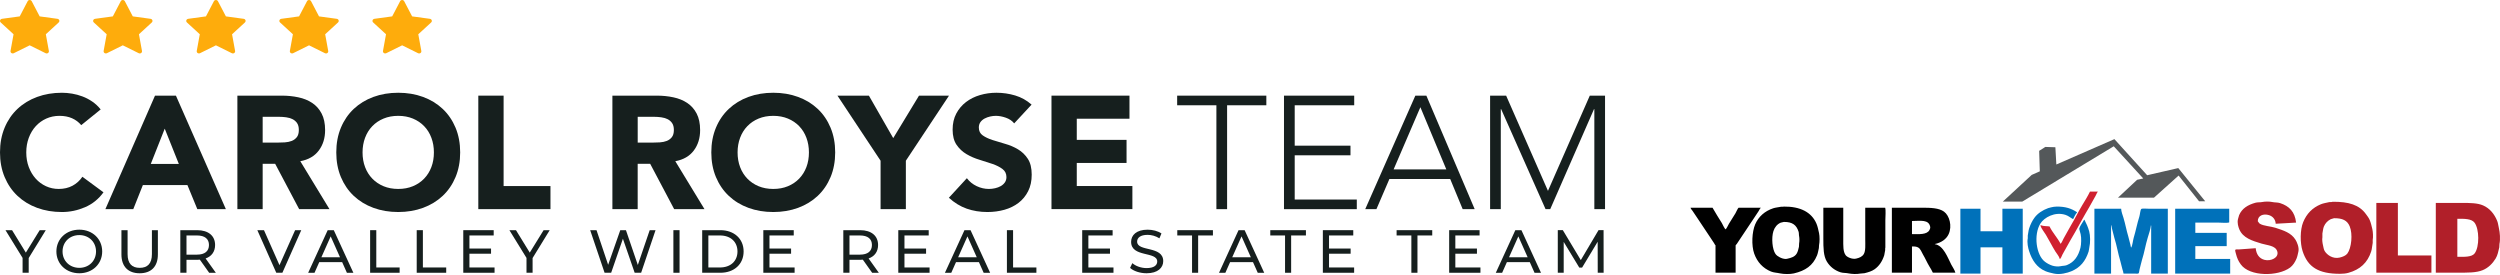
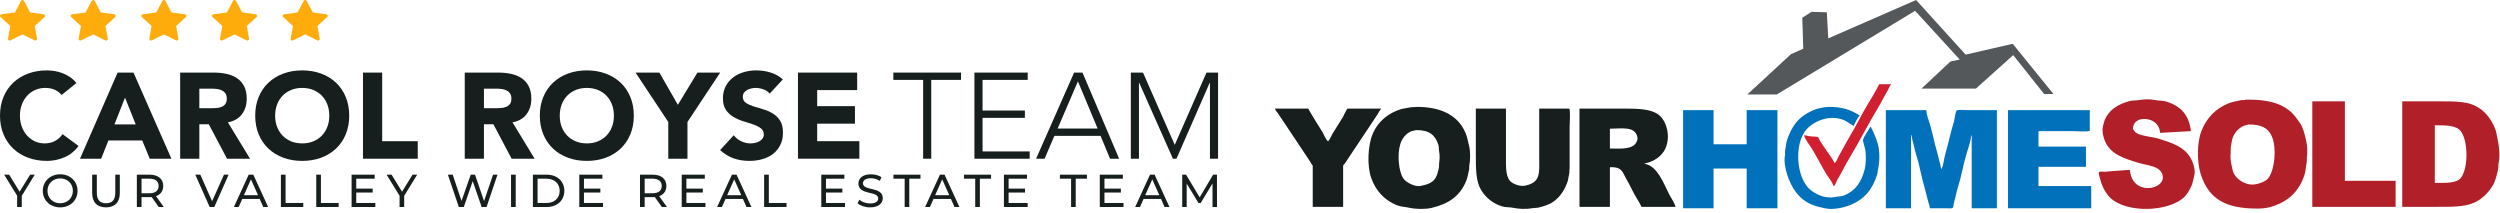
- <svg xmlns="http://www.w3.org/2000/svg" width="593" height="65" viewBox="0 0 593 65" fill="none">
-   <path d="M19.268 29.685C18.677 28.976 17.952 28.43 17.093 28.051C16.235 27.671 15.242 27.479 14.111 27.479C12.981 27.479 11.936 27.697 10.978 28.127C10.016 28.558 9.183 29.16 8.48 29.932C7.772 30.704 7.224 31.626 6.827 32.688C6.43 33.755 6.231 34.907 6.231 36.148C6.231 37.415 6.43 38.576 6.827 39.626C7.224 40.679 7.768 41.592 8.462 42.364C9.153 43.137 9.969 43.738 10.905 44.169C11.841 44.6 12.847 44.818 13.926 44.818C15.156 44.818 16.247 44.566 17.197 44.058C18.146 43.551 18.927 42.842 19.544 41.929L24.546 45.616C23.394 47.211 21.931 48.393 20.161 49.153C18.392 49.912 16.571 50.292 14.698 50.292C12.571 50.292 10.607 49.963 8.812 49.302C7.017 48.645 5.468 47.698 4.16 46.469C2.852 45.24 1.834 43.751 1.1 42.002C0.367 40.253 0 38.303 0 36.148C0 33.994 0.367 32.044 1.096 30.291C1.825 28.541 2.848 27.052 4.156 25.823C5.463 24.595 7.012 23.652 8.808 22.991C10.603 22.334 12.562 22.001 14.694 22.001C15.462 22.001 16.265 22.073 17.098 22.21C17.93 22.351 18.75 22.572 19.557 22.875C20.364 23.178 21.141 23.584 21.883 24.091C22.625 24.599 23.294 25.218 23.881 25.956L19.268 29.685Z" fill="#161F1E" />
-   <path d="M36.767 22.686H41.73L53.575 49.607H46.804L44.457 43.903H33.884L31.614 49.607H24.999L36.767 22.686ZM39.076 30.519L35.766 38.886H42.42L39.076 30.519Z" fill="#161F1E" />
-   <path d="M56.307 22.686H66.845C68.23 22.686 69.542 22.818 70.785 23.087C72.028 23.351 73.12 23.795 74.056 24.418C74.993 25.041 75.735 25.877 76.287 26.927C76.84 27.98 77.116 29.29 77.116 30.86C77.116 32.763 76.615 34.376 75.614 35.707C74.613 37.038 73.154 37.883 71.23 38.237L78.151 49.607H70.958L65.266 38.847H62.305V49.607H56.307V22.686ZM62.305 33.825H65.844C66.383 33.825 66.953 33.808 67.557 33.77C68.161 33.732 68.705 33.616 69.193 33.429C69.68 33.237 70.082 32.942 70.405 32.537C70.725 32.132 70.884 31.56 70.884 30.826C70.884 30.143 70.742 29.597 70.461 29.192C70.181 28.787 69.818 28.475 69.383 28.262C68.947 28.049 68.446 27.899 67.881 27.823C67.316 27.746 66.767 27.707 66.228 27.707H62.305V33.825Z" fill="#161F1E" />
-   <path d="M79.766 36.148C79.766 33.993 80.132 32.043 80.862 30.29C81.591 28.541 82.614 27.052 83.921 25.823C85.229 24.594 86.778 23.651 88.573 22.99C90.368 22.333 92.328 22 94.459 22C96.587 22 98.55 22.328 100.346 22.99C102.141 23.651 103.69 24.594 104.998 25.823C106.305 27.052 107.324 28.541 108.057 30.29C108.786 32.039 109.153 33.993 109.153 36.148C109.153 38.302 108.786 40.252 108.057 42.001C107.328 43.75 106.305 45.239 104.998 46.468C103.69 47.697 102.136 48.64 100.346 49.301C98.55 49.958 96.587 50.291 94.459 50.291C92.332 50.291 90.368 49.962 88.573 49.301C86.778 48.644 85.229 47.697 83.921 46.468C82.614 45.239 81.595 43.75 80.862 42.001C80.132 40.252 79.766 38.302 79.766 36.148ZM85.997 36.148C85.997 37.415 86.195 38.575 86.593 39.625C86.99 40.679 87.559 41.592 88.306 42.364C89.048 43.136 89.941 43.738 90.977 44.169C92.017 44.599 93.173 44.817 94.459 44.817C95.741 44.817 96.902 44.604 97.942 44.169C98.982 43.738 99.871 43.136 100.613 42.364C101.355 41.592 101.925 40.679 102.326 39.625C102.723 38.575 102.922 37.415 102.922 36.148C102.922 34.906 102.723 33.75 102.326 32.688C101.929 31.621 101.36 30.704 100.613 29.931C99.871 29.159 98.978 28.558 97.942 28.127C96.902 27.696 95.741 27.478 94.459 27.478C93.178 27.478 92.017 27.696 90.977 28.127C89.937 28.558 89.048 29.159 88.306 29.931C87.563 30.704 86.99 31.625 86.593 32.688C86.195 33.75 85.997 34.906 85.997 36.148Z" fill="#161F1E" />
-   <path d="M113.456 22.686H119.454V44.133H130.57V49.607H113.456V22.686Z" fill="#161F1E" />
-   <path d="M145.26 22.686H155.798C157.183 22.686 158.495 22.818 159.738 23.087C160.981 23.351 162.073 23.795 163.009 24.418C163.946 25.041 164.688 25.877 165.24 26.927C165.793 27.98 166.069 29.29 166.069 30.86C166.069 32.763 165.568 34.376 164.567 35.707C163.566 37.038 162.107 37.883 160.183 38.237L167.104 49.607H159.911L154.219 38.847H151.258V49.607H145.26V22.686ZM151.263 33.825H154.801C155.341 33.825 155.91 33.808 156.514 33.77C157.119 33.732 157.662 33.616 158.15 33.429C158.638 33.237 159.039 32.942 159.363 32.537C159.682 32.132 159.842 31.56 159.842 30.826C159.842 30.143 159.699 29.597 159.419 29.192C159.138 28.787 158.776 28.475 158.34 28.262C157.904 28.049 157.403 27.899 156.838 27.823C156.273 27.746 155.725 27.707 155.185 27.707H151.263V33.825Z" fill="#161F1E" />
-   <path d="M168.723 36.148C168.723 33.993 169.089 32.043 169.819 30.29C170.548 28.541 171.571 27.052 172.878 25.823C174.186 24.594 175.735 23.651 177.53 22.99C179.325 22.333 181.285 22 183.416 22C185.544 22 187.507 22.328 189.303 22.99C191.098 23.651 192.647 24.594 193.955 25.823C195.262 27.052 196.281 28.541 197.01 30.29C197.739 32.039 198.106 33.993 198.106 36.148C198.106 38.302 197.739 40.252 197.01 42.001C196.281 43.75 195.262 45.239 193.955 46.468C192.647 47.697 191.094 48.64 189.303 49.301C187.507 49.958 185.548 50.291 183.416 50.291C181.289 50.291 179.325 49.962 177.53 49.301C175.735 48.644 174.186 47.697 172.878 46.468C171.571 45.239 170.552 43.75 169.819 42.001C169.089 40.252 168.723 38.302 168.723 36.148ZM174.954 36.148C174.954 37.415 175.153 38.575 175.55 39.625C175.947 40.679 176.516 41.592 177.263 42.364C178.005 43.136 178.898 43.738 179.934 44.169C180.974 44.599 182.13 44.817 183.416 44.817C184.698 44.817 185.859 44.604 186.899 44.169C187.939 43.738 188.828 43.136 189.57 42.364C190.312 41.592 190.882 40.679 191.283 39.625C191.68 38.575 191.879 37.415 191.879 36.148C191.879 34.906 191.68 33.75 191.283 32.688C190.886 31.621 190.317 30.704 189.57 29.931C188.828 29.159 187.935 28.558 186.899 28.127C185.859 27.696 184.702 27.478 183.416 27.478C182.135 27.478 180.974 27.696 179.934 28.127C178.894 28.558 178.005 29.159 177.263 29.931C176.52 30.704 175.947 31.625 175.55 32.688C175.153 33.75 174.954 34.906 174.954 36.148Z" fill="#161F1E" />
-   <path d="M208.873 38.122L198.641 22.686H206.102L211.872 32.763L217.987 22.686H225.103L214.871 38.122V49.607H208.873V38.122Z" fill="#161F1E" />
-   <path d="M240.565 29.266C240.078 28.656 239.417 28.208 238.584 27.918C237.752 27.628 236.962 27.478 236.22 27.478C235.784 27.478 235.335 27.529 234.873 27.632C234.411 27.734 233.976 27.892 233.566 28.105C233.156 28.323 232.823 28.605 232.564 28.959C232.31 29.313 232.18 29.744 232.18 30.251C232.18 31.062 232.487 31.685 233.104 32.116C233.721 32.547 234.493 32.914 235.43 33.217C236.366 33.519 237.372 33.827 238.451 34.13C239.529 34.432 240.535 34.863 241.471 35.422C242.408 35.981 243.185 36.728 243.797 37.666C244.414 38.605 244.721 39.859 244.721 41.429C244.721 42.927 244.44 44.233 243.875 45.346C243.31 46.464 242.55 47.385 241.588 48.123C240.626 48.857 239.512 49.404 238.243 49.758C236.975 50.112 235.633 50.291 234.226 50.291C232.457 50.291 230.817 50.026 229.302 49.493C227.787 48.96 226.381 48.098 225.073 46.908L229.341 42.27C229.958 43.081 230.73 43.708 231.667 44.151C232.603 44.595 233.57 44.817 234.571 44.817C235.059 44.817 235.551 44.762 236.051 44.646C236.552 44.531 237.001 44.361 237.398 44.134C237.795 43.904 238.114 43.614 238.36 43.26C238.602 42.906 238.727 42.487 238.727 42.005C238.727 41.195 238.412 40.555 237.786 40.086C237.156 39.616 236.371 39.215 235.421 38.887C234.472 38.558 233.445 38.23 232.344 37.897C231.24 37.568 230.217 37.125 229.268 36.566C228.318 36.007 227.528 35.273 226.903 34.36C226.273 33.447 225.962 32.244 225.962 30.746C225.962 29.3 226.251 28.033 226.825 26.945C227.403 25.857 228.171 24.944 229.134 24.206C230.096 23.472 231.205 22.917 232.461 22.55C233.717 22.183 235.011 22 236.345 22C237.881 22 239.37 22.218 240.807 22.648C242.244 23.079 243.538 23.8 244.691 24.816L240.565 29.266Z" fill="#161F1E" />
-   <path d="M249.412 22.686H267.912V28.16H255.41V33.177H267.217V38.651H255.41V44.125H268.602V49.599H249.412V22.686Z" fill="#161F1E" />
-   <path d="M0.455 4.464L4.678 3.886L6.566 0.279C6.618 0.18 6.702 0.1 6.807 0.052C7.07 -0.071 7.389 0.031 7.521 0.279L9.409 3.886L13.632 4.464C13.748 4.48 13.854 4.532 13.936 4.61C14.034 4.706 14.089 4.834 14.087 4.967C14.085 5.1 14.027 5.227 13.926 5.32L10.871 8.128L11.592 12.092C11.609 12.184 11.598 12.279 11.561 12.366C11.524 12.453 11.461 12.528 11.381 12.583C11.301 12.638 11.206 12.67 11.107 12.677C11.008 12.684 10.909 12.664 10.821 12.62L7.043 10.749L3.266 12.62C3.163 12.672 3.043 12.689 2.929 12.67C2.639 12.623 2.445 12.365 2.494 12.092L3.216 8.128L0.161 5.32C0.078 5.243 0.023 5.143 0.006 5.033C-0.039 4.759 0.164 4.505 0.455 4.464Z" fill="#FEAC0C" />
-   <path d="M22.542 4.464L26.765 3.886L28.653 0.279C28.704 0.18 28.789 0.1 28.894 0.052C29.157 -0.071 29.476 0.031 29.608 0.279L31.495 3.886L35.718 4.464C35.835 4.48 35.941 4.532 36.023 4.61C36.121 4.706 36.176 4.834 36.174 4.967C36.172 5.1 36.114 5.227 36.013 5.32L32.958 8.128L33.679 12.092C33.696 12.184 33.685 12.279 33.648 12.366C33.611 12.453 33.548 12.528 33.468 12.583C33.388 12.638 33.292 12.67 33.194 12.677C33.094 12.684 32.995 12.664 32.908 12.62L29.13 10.749L25.353 12.62C25.25 12.672 25.13 12.689 25.015 12.67C24.726 12.623 24.532 12.365 24.581 12.092L25.303 8.128L22.248 5.32C22.165 5.243 22.11 5.143 22.093 5.033C22.048 4.759 22.251 4.505 22.542 4.464Z" fill="#FEAC0C" />
-   <path d="M44.629 4.464L48.852 3.886L50.74 0.279C50.791 0.18 50.876 0.1 50.981 0.052C51.244 -0.071 51.563 0.031 51.695 0.279L53.582 3.886L57.805 4.464C57.922 4.48 58.028 4.532 58.11 4.61C58.208 4.706 58.263 4.834 58.261 4.967C58.259 5.1 58.201 5.227 58.1 5.32L55.044 8.128L55.766 12.092C55.783 12.184 55.772 12.279 55.735 12.366C55.698 12.453 55.635 12.528 55.555 12.583C55.474 12.638 55.379 12.67 55.28 12.677C55.181 12.684 55.082 12.664 54.995 12.62L51.217 10.749L47.44 12.62C47.337 12.672 47.217 12.689 47.102 12.67C46.813 12.623 46.618 12.365 46.668 12.092L47.39 8.128L44.335 5.32C44.252 5.243 44.197 5.143 44.18 5.033C44.135 4.759 44.338 4.505 44.629 4.464Z" fill="#FEAC0C" />
-   <path d="M66.716 4.464L70.939 3.886L72.827 0.279C72.878 0.18 72.963 0.1 73.068 0.052C73.331 -0.071 73.65 0.031 73.781 0.279L75.669 3.886L79.892 4.464C80.009 4.48 80.115 4.532 80.197 4.61C80.295 4.706 80.35 4.834 80.348 4.967C80.346 5.1 80.288 5.227 80.187 5.32L77.131 8.128L77.853 12.092C77.87 12.184 77.859 12.279 77.822 12.366C77.784 12.453 77.722 12.528 77.642 12.583C77.561 12.638 77.466 12.67 77.367 12.677C77.268 12.684 77.169 12.664 77.081 12.62L73.304 10.749L69.527 12.62C69.424 12.672 69.304 12.689 69.189 12.67C68.9 12.623 68.705 12.365 68.755 12.092L69.477 8.128L66.422 5.32C66.338 5.243 66.284 5.143 66.267 5.033C66.222 4.759 66.425 4.505 66.716 4.464Z" fill="#FEAC0C" />
-   <path d="M88.803 4.464L93.026 3.886L94.914 0.279C94.965 0.18 95.05 0.1 95.155 0.052C95.418 -0.071 95.737 0.031 95.868 0.279L97.756 3.886L101.979 4.464C102.096 4.48 102.202 4.532 102.284 4.61C102.382 4.706 102.436 4.834 102.435 4.967C102.433 5.1 102.375 5.227 102.274 5.32L99.218 8.128L99.94 12.092C99.957 12.184 99.946 12.279 99.909 12.366C99.871 12.453 99.809 12.528 99.729 12.583C99.648 12.638 99.553 12.67 99.454 12.677C99.355 12.684 99.256 12.664 99.168 12.62L95.391 10.749L91.614 12.62C91.511 12.672 91.391 12.689 91.276 12.67C90.987 12.623 90.792 12.365 90.842 12.092L91.564 8.128L88.509 5.32C88.425 5.243 88.371 5.143 88.354 5.033C88.309 4.759 88.512 4.505 88.803 4.464Z" fill="#FEAC0C" />
-   <path d="M288.53 24.97H279.222V22.688H300.376V24.97H291.068V49.609H288.53V24.97Z" fill="#161F1E" />
-   <path d="M304.566 22.688H321.219V24.971H307.104V34.553H320.335V36.836H307.104V47.331H321.832V49.614H304.562V22.688H304.566Z" fill="#161F1E" />
-   <path d="M335.718 22.688H338.334L349.795 49.609H346.947L343.987 42.459H329.565L326.488 49.609H323.834L335.718 22.688ZM336.914 25.427L330.566 40.181H343.067L336.914 25.427Z" fill="#161F1E" />
-   <path d="M353.451 22.688H357.257L367.178 45.275L377.099 22.688H380.715V49.609H378.178V25.879H378.1L367.717 49.605H366.604L356.066 25.879H355.988V49.605H353.451V22.688Z" fill="#161F1E" />
-   <path d="M6.807 61.207V64.699H5.357V61.178L1.299 54.596H2.86L6.131 59.922L9.415 54.596H10.86L6.807 61.207Z" fill="#161F1E" />
-   <path d="M13.375 59.647C13.375 56.688 15.684 54.477 18.822 54.477C21.931 54.477 24.24 56.671 24.24 59.647C24.24 62.619 21.931 64.817 18.822 64.817C15.679 64.817 13.375 62.606 13.375 59.647ZM22.778 59.647C22.778 57.411 21.084 55.762 18.822 55.762C16.53 55.762 14.837 57.406 14.837 59.647C14.837 61.888 16.53 63.532 18.822 63.532C21.084 63.532 22.778 61.888 22.778 59.647Z" fill="#161F1E" />
-   <path d="M28.803 60.341V54.596H30.265V60.286C30.265 62.522 31.3 63.533 33.143 63.533C34.986 63.533 36.034 62.522 36.034 60.286V54.596H37.449V60.341C37.449 63.27 35.828 64.818 33.126 64.818C30.441 64.818 28.803 63.27 28.803 60.341Z" fill="#161F1E" />
-   <path d="M49.61 64.699L47.404 61.596C47.198 61.609 46.98 61.626 46.762 61.626H44.235V64.699H42.773V54.596H46.758C49.418 54.596 51.021 55.923 51.021 58.117C51.021 59.677 50.204 60.802 48.772 61.309L51.196 64.704H49.61V64.699ZM49.567 58.117C49.567 56.671 48.588 55.851 46.719 55.851H44.235V60.4H46.719C48.588 60.4 49.567 59.563 49.567 58.117Z" fill="#161F1E" />
-   <path d="M71.461 54.596L66.98 64.699H65.534L61.036 54.596H62.614L66.295 62.898L70.003 54.596H71.461Z" fill="#161F1E" />
-   <path d="M81.159 62.174H75.728L74.604 64.703H73.098L77.729 54.599H79.175L83.819 64.703H82.283L81.159 62.174ZM80.646 61.02L78.439 56.07L76.233 61.02H80.646Z" fill="#161F1E" />
-   <path d="M87.795 54.596H89.257V63.444H94.791V64.699H87.795V54.596Z" fill="#161F1E" />
-   <path d="M98.844 54.596H100.307V63.444H105.84V64.699H98.844V54.596Z" fill="#161F1E" />
-   <path d="M117.308 63.444V64.699H109.889V54.596H117.103V55.851H111.348V58.954H116.475V60.18H111.348V63.444H117.308Z" fill="#161F1E" />
-   <path d="M126.331 61.207V64.699H124.886V61.178L120.828 54.596H122.389L125.66 59.922L128.944 54.596H130.389L126.331 61.207Z" fill="#161F1E" />
-   <path d="M155.494 54.596L152.078 64.699H150.542L147.754 56.629L144.966 64.699H143.406L139.989 54.596H141.494L144.252 62.81L147.13 54.596H148.473L151.291 62.852L154.109 54.596H155.494Z" fill="#161F1E" />
-   <path d="M159.727 54.596H161.19V64.699H159.727V54.596Z" fill="#161F1E" />
-   <path d="M166.56 54.596H170.866C174.15 54.596 176.387 56.646 176.387 59.647C176.387 62.649 174.155 64.699 170.866 64.699H166.56V54.596ZM170.781 63.444C173.308 63.444 174.929 61.913 174.929 59.647C174.929 57.381 173.308 55.851 170.781 55.851H168.023V63.444H170.781Z" fill="#161F1E" />
-   <path d="M188.48 63.444V64.699H181.061V54.596H188.275V55.851H182.519V58.954H187.646V60.18H182.519V63.444H188.48Z" fill="#161F1E" />
-   <path d="M206.871 64.699L204.665 61.596C204.459 61.609 204.241 61.626 204.023 61.626H201.496V64.699H200.034V54.596H204.019C206.679 54.596 208.282 55.923 208.282 58.117C208.282 59.677 207.465 60.802 206.033 61.309L208.457 64.704H206.871V64.699ZM206.824 58.117C206.824 56.671 205.845 55.851 203.976 55.851H201.496V60.4H203.976C205.849 60.4 206.824 59.563 206.824 58.117Z" fill="#161F1E" />
-   <path d="M220.494 63.444V64.699H213.075V54.596H220.289V55.851H214.538V58.954H219.665V60.18H214.538V63.444H220.494Z" fill="#161F1E" />
-   <path d="M232.198 62.174H226.767L225.643 64.703H224.138L228.769 54.599H230.214L234.858 64.703H233.323L232.198 62.174ZM231.685 61.02L229.478 56.07L227.272 61.02H231.685Z" fill="#161F1E" />
-   <path d="M238.839 54.596H240.301V63.444H245.835V64.699H238.839V54.596Z" fill="#161F1E" />
-   <path d="M264.118 63.444V64.699H256.699V54.596H263.913V55.851H258.162V58.954H263.289V60.18H258.162V63.444H264.118Z" fill="#161F1E" />
-   <path d="M268.053 63.545L268.592 62.42C269.353 63.097 270.649 63.591 271.966 63.591C273.732 63.591 274.493 62.915 274.493 62.031C274.493 59.562 268.301 61.122 268.301 57.368C268.301 55.808 269.528 54.481 272.214 54.481C273.411 54.481 274.651 54.798 275.498 55.377L275.015 56.531C274.125 55.969 273.116 55.707 272.209 55.707C270.473 55.707 269.725 56.43 269.725 57.309C269.725 59.778 275.917 58.235 275.917 61.943C275.917 63.486 274.66 64.817 271.961 64.817C270.405 64.817 268.87 64.297 268.053 63.545Z" fill="#161F1E" />
-   <path d="M282.758 55.851H279.252V54.596H287.706V55.851H284.199V64.699H282.754V55.851H282.758Z" fill="#161F1E" />
-   <path d="M297.211 62.174H291.781L290.656 64.703H289.151L293.782 54.599H295.227L299.871 64.703H298.336L297.211 62.174ZM296.698 61.02L294.492 56.07L292.285 61.02H296.698Z" fill="#161F1E" />
-   <path d="M304.818 55.851H301.312V54.596H309.766V55.851H306.259V64.699H304.814V55.851H304.818Z" fill="#161F1E" />
-   <path d="M321.2 63.444V64.699H313.781V54.596H320.995V55.851H315.243V58.954H320.37V60.18H315.243V63.444H321.2Z" fill="#161F1E" />
-   <path d="M334.781 55.851H331.274V54.596H339.728V55.851H336.222V64.699H334.776V55.851H334.781Z" fill="#161F1E" />
-   <path d="M351.162 63.444V64.699H343.743V54.596H350.957V55.851H345.206V58.954H350.333V60.18H345.206V63.444H351.162Z" fill="#161F1E" />
-   <path d="M362.866 62.174H357.435L356.31 64.703H354.805L359.436 54.599H360.882L365.525 64.703H363.99L362.866 62.174ZM362.357 61.02L360.15 56.07L357.944 61.02H362.357Z" fill="#161F1E" />
-   <path d="M378.982 64.7L378.969 57.335L375.275 63.469H374.604L370.909 57.377V64.695H369.507V54.591H370.704L374.967 61.694L379.17 54.591H380.368L380.381 64.695H378.982V64.7Z" fill="#161F1E" />
-   <path fill-rule="evenodd" clip-rule="evenodd" d="M423.087 49.001C427.024 48.954 429.695 50.324 430.861 53.041C431.157 53.729 431.298 54.504 431.48 55.306C431.646 56.041 431.636 57.436 431.48 58.147C431.465 58.384 431.45 58.62 431.436 58.857C431.297 59.443 431.21 60.058 430.994 60.589C430.015 62.992 428.266 64.201 425.516 64.851C424.648 65.056 423.103 65.043 422.247 64.851C421.436 64.668 420.76 64.685 420.083 64.407C418.161 63.618 416.829 62.18 416.107 60.189C415.393 58.218 415.576 54.97 416.328 53.219C417.123 51.367 418.623 50.055 420.613 49.401C421.177 49.216 421.816 49.18 422.424 49.046C422.641 48.998 422.933 49.097 423.087 49.001ZM401 49.268H406.212C406.9 50.496 407.683 51.718 408.421 52.908C408.631 53.247 409.035 54.266 409.349 54.418V54.373C409.675 54.016 409.839 53.507 410.1 53.086C410.605 52.268 411.139 51.416 411.646 50.599C411.796 50.358 412.209 49.369 412.397 49.268H417.653V49.312C417.413 49.509 417.299 49.846 417.123 50.111C416.657 50.815 416.186 51.525 415.71 52.242C414.79 53.632 413.856 55.013 412.927 56.415C412.608 56.897 412.284 57.386 411.955 57.88C411.895 57.971 411.73 58.094 411.69 58.191V64.673H406.919V58.191C406.749 58.052 406.69 57.847 406.566 57.659C406.247 57.177 405.923 56.688 405.594 56.194C404.587 54.673 403.563 53.157 402.546 51.621C402.185 51.075 401.811 50.536 401.442 49.978C401.294 49.754 401.061 49.578 401 49.268ZM432.496 49.268H437.222V56.726C437.222 58.274 437.155 59.679 437.797 60.544C438.117 60.977 439.326 61.559 440.27 61.343C441.075 61.16 441.708 60.882 442.081 60.278C442.559 59.506 442.435 58.059 442.435 56.815V49.268H447.161C447.351 49.846 447.206 51.462 447.206 52.198V58.724C447.118 58.871 447.207 59.138 447.161 59.346C447.088 59.745 447.014 60.145 446.941 60.544C446.478 61.975 445.747 63.096 444.643 63.874C443.987 64.337 443.155 64.582 442.258 64.806L441.242 64.895C440.494 65.057 439.198 65.004 438.503 64.851C437.796 64.695 437.174 64.784 436.56 64.584C435.133 64.12 434.054 63.225 433.335 62.054C432.512 60.714 432.496 58.775 432.496 56.593V49.268ZM448.752 49.268H455.819C457.924 49.268 459.906 49.314 461.12 50.2C462.416 51.145 463.093 53.608 462.225 55.528C461.669 56.755 460.435 57.573 458.956 57.88V57.925C460.993 58.22 462.008 61.147 462.843 62.764C463.154 63.366 463.628 63.987 463.815 64.673H458.47C458.24 64.149 457.919 63.639 457.631 63.164C457.076 62.251 456.671 61.26 456.129 60.367C455.778 59.788 455.59 59.078 455.024 58.724C454.64 58.483 454.166 58.45 453.522 58.458V64.673H448.752V49.268ZM453.522 52.42V55.528C455.231 55.557 457.1 55.681 457.675 54.551C457.749 54.405 457.895 54.088 457.851 53.84C457.529 52.013 455.585 52.391 453.522 52.42ZM423.131 52.642L422.38 52.819C421.541 53.175 420.948 53.91 420.657 54.817C420.141 56.429 420.389 59.168 421.143 60.234C421.393 60.586 421.759 60.825 422.159 61.033C422.524 61.223 423.245 61.529 423.882 61.388C424.928 61.157 425.7 60.919 426.179 60.145C426.448 59.711 426.579 59.1 426.709 58.547C426.724 58.265 426.738 57.984 426.753 57.703C426.842 57.283 426.844 56.48 426.753 56.06C426.662 55.641 426.738 55.315 426.621 54.95C426.125 53.408 425.206 52.62 423.131 52.642Z" fill="black" />
-   <path fill-rule="evenodd" clip-rule="evenodd" d="M495.743 45.444H497.593V45.494C497.344 45.771 497.258 46.145 497.057 46.478C496.55 47.319 496.118 48.225 495.597 49.087C494.045 51.655 492.669 54.396 491.119 56.965C490.442 58.086 489.885 59.263 489.22 60.361C489.03 60.675 488.91 61.278 488.587 61.444C488.426 60.796 487.848 60.159 487.516 59.623C486.714 58.324 486.07 56.991 485.277 55.684C484.864 55.003 484.217 54.256 483.963 53.469H484.304C484.619 53.666 485.73 53.632 486.153 53.715C486.855 55.193 488.04 56.396 488.782 57.851C488.821 57.8 488.799 57.837 488.831 57.752C489.147 57.418 489.266 56.93 489.512 56.521C490.087 55.568 490.577 54.543 491.167 53.568C492.123 51.987 492.927 50.299 493.893 48.694C494.522 47.649 495.207 46.561 495.743 45.444Z" fill="#D02030" />
-   <path fill-rule="evenodd" clip-rule="evenodd" d="M487.65 49.003C489.953 48.955 491.331 49.47 492.658 50.331V50.423C492.353 50.674 491.935 51.594 491.739 51.979C491.147 51.673 490.656 51.205 489.948 50.972C487.418 50.141 484.864 51.598 483.975 53.033C482.336 55.677 482.963 60.533 485.078 62.099C485.606 62.497 486.195 62.806 486.823 63.015C487.319 63.173 488.151 63.275 488.707 63.152C489.317 63.017 489.777 63.078 490.269 62.877C492.04 62.154 492.979 60.757 493.485 58.756C493.684 57.97 493.726 56.377 493.531 55.551C493.467 55.276 493.158 54.304 493.21 54.177C493.366 53.573 494.056 52.699 494.358 52.117L494.45 52.163C494.87 52.998 495.27 53.837 495.553 54.864C495.83 55.871 495.848 57.583 495.599 58.619C495.504 59.014 495.533 59.31 495.415 59.672C494.677 61.944 493.455 63.451 491.326 64.343C490.401 64.73 488.629 65.221 487.191 64.892C486.445 64.722 485.76 64.574 485.123 64.297C483.14 63.434 482.011 61.751 481.31 59.581C481.063 58.816 480.766 57.54 480.989 56.513V55.872C481.111 55.315 481.137 54.71 481.31 54.177C481.621 53.221 482.054 52.345 482.597 51.613C483.345 50.604 484.524 49.839 485.813 49.369C486.238 49.214 486.74 49.152 487.191 49.049C487.357 49.011 487.54 49.071 487.65 49.003ZM465 49.507H469.778V54.864H474.97V49.507H479.794V64.892H474.97V58.665H469.778V64.892H465V49.507ZM496.793 49.507H503.134C503.17 50.24 503.487 51.009 503.685 51.659C504.135 53.14 504.396 54.661 504.833 56.1C505.038 56.774 505.146 57.435 505.339 58.069C505.414 58.316 505.383 58.582 505.523 58.756V58.711C505.826 58.251 505.931 56.992 506.12 56.375C506.616 54.761 506.931 52.987 507.452 51.384C507.618 50.875 507.633 49.936 507.912 49.553C508.142 49.41 509.283 49.507 509.658 49.507H514.206V64.892H510.255V54.269C510.255 54.016 510.314 53.568 510.209 53.399C510.117 54.319 509.691 55.557 509.428 56.421C508.904 58.144 508.636 59.926 508.095 61.595C507.843 62.375 507.723 63.194 507.498 63.931C507.406 64.233 507.438 64.617 507.268 64.846C507.076 64.967 506.54 64.892 506.258 64.892H503.731C503.715 64.877 503.7 64.862 503.685 64.846C503.668 64.508 503.539 64.207 503.455 63.931C503.251 63.26 503.143 62.596 502.95 61.962C502.39 60.119 502.105 58.21 501.525 56.421C501.292 55.701 501.192 54.943 500.974 54.269C500.876 53.967 500.915 53.585 500.744 53.353V64.892H496.793V49.507ZM515.952 49.507H528.77V52.758C528.195 52.947 526.942 52.804 526.243 52.804H520.73V55.23H528.173V58.39H520.73V61.412H529V64.892H515.952V49.507Z" fill="#0071BA" />
-   <path fill-rule="evenodd" clip-rule="evenodd" d="M544.634 52.8L539.797 53.072C539.742 52.018 539.069 51.304 538.215 51.033C536.871 50.607 535.518 51.133 535.548 52.483C535.733 52.672 535.813 52.926 536.045 53.072C536.9 53.611 538.632 53.675 539.707 54.024C541.724 54.678 543.481 55.23 544.499 56.879C544.82 57.4 545.407 58.681 545.177 59.688C545.035 60.311 544.937 60.871 544.725 61.365C544.374 62.181 543.895 62.952 543.233 63.45C540.342 65.622 533.617 65.628 531.524 62.725C530.927 61.897 530.654 61.315 530.349 60.142C530.304 59.968 530.115 59.364 530.213 59.235C530.496 59.061 530.96 59.228 531.343 59.145L535.05 58.873C535.198 60.314 535.88 61.305 537.13 61.637C538.631 62.036 540.653 61.111 540.159 59.598C539.713 58.232 537.858 58.21 536.452 57.785C534.202 57.106 532.029 56.452 531.162 54.386C530.923 53.815 530.634 52.848 530.846 51.985L531.117 51.033C531.811 49.427 533.197 48.588 535.005 48.087C535.551 47.937 536.067 48.036 536.678 47.906C537.241 47.787 538.33 47.782 538.893 47.906C539.608 48.064 540.215 47.976 540.837 48.178C543.011 48.886 544.337 50.219 544.634 52.8ZM553.269 47.861C557.081 47.816 559.612 48.591 561.181 50.761C561.492 51.192 561.86 51.645 562.085 52.166C562.372 52.832 562.535 53.584 562.718 54.341C562.864 54.949 562.944 56.246 562.808 56.879V57.604C562.658 58.294 562.653 59.004 562.446 59.643C561.578 62.325 559.806 63.951 557.021 64.719C556.414 64.886 555.741 64.944 555.032 64.945C549.969 64.951 547.4 63.374 546.172 59.553C545.554 57.631 545.571 54.518 546.307 52.71C547.126 50.699 548.507 49.27 550.511 48.45C551.105 48.207 551.798 48.105 552.455 47.952C552.722 47.889 553.067 47.987 553.269 47.861ZM563.667 48.133H568.776V60.595H576.732V64.673H563.667V48.133ZM577.772 48.133H583.965C585.896 48.133 587.65 48.143 588.983 48.722C590.57 49.41 591.67 50.769 592.329 52.392C592.554 52.945 592.581 53.476 592.736 54.115C592.977 55.111 593.117 56.747 592.871 57.876C592.856 58.148 592.841 58.42 592.826 58.691C592.603 59.652 592.416 60.582 591.967 61.32C591.252 62.497 590.233 63.537 588.893 64.084C587.357 64.712 585.318 64.673 583.152 64.673H577.772V48.133ZM553.631 51.758C553.375 51.834 553.118 51.909 552.862 51.985C552.13 52.343 551.552 52.954 551.235 53.707C551.026 54.206 550.996 54.809 550.873 55.383V56.29C550.772 56.783 550.89 57.686 551.009 58.148C551.147 58.684 551.166 59.138 551.416 59.553C551.957 60.453 553.345 61.486 554.987 61.093C555.674 60.929 556.43 60.633 556.795 60.142C557.766 58.835 558.118 55.513 557.338 53.661C556.757 52.284 555.646 51.739 553.631 51.758ZM582.88 51.894V60.912C584.481 60.928 586.315 61.011 586.994 60.096C588.154 58.534 588.112 54.321 586.949 52.8C586.239 51.872 584.536 51.88 582.88 51.894Z" fill="#B11F29" />
-   <path fill-rule="evenodd" clip-rule="evenodd" d="M475.074 47.815H479.689L501.382 34.697L508.382 42.336L506.92 42.645L502.382 46.889H510.92L516.766 41.642L521.613 47.738H523.074L516.689 39.867L509.305 41.565L501.536 33L487.766 39.019L487.536 34.929L485.151 34.852L483.689 35.778L483.843 40.639L481.92 41.488L475.074 47.815Z" fill="#54585A" />
+ <svg xmlns="http://www.w3.org/2000/svg" width="565" height="48" viewBox="0 0 565 48" fill="none">
+   <path d="M13.932 21.464C13.505 20.952 12.98 20.557 12.36 20.283C11.739 20.008 11.021 19.869 10.203 19.869C9.386 19.869 8.631 20.027 7.938 20.338C7.242 20.65 6.64 21.085 6.131 21.643C5.62 22.201 5.223 22.868 4.936 23.636C4.649 24.407 4.506 25.24 4.506 26.138C4.506 27.054 4.649 27.893 4.936 28.652C5.223 29.414 5.617 30.074 6.119 30.633C6.618 31.191 7.208 31.626 7.885 31.938C8.562 32.249 9.289 32.407 10.069 32.407C10.959 32.407 11.748 32.224 12.434 31.857C13.121 31.49 13.686 30.978 14.132 30.318L17.748 32.983C16.915 34.137 15.857 34.992 14.578 35.541C13.299 36.09 11.982 36.364 10.628 36.364C9.089 36.364 7.67 36.127 6.372 35.649C5.074 35.174 3.953 34.489 3.008 33.6C2.063 32.712 1.326 31.635 0.796 30.37C0.265 29.106 0 27.696 0 26.138C0 24.58 0.265 23.17 0.793 21.902C1.32 20.637 2.059 19.561 3.005 18.672C3.95 17.784 5.071 17.102 6.369 16.624C7.667 16.149 9.083 15.908 10.625 15.908C11.18 15.908 11.761 15.961 12.363 16.059C12.965 16.161 13.558 16.322 14.141 16.541C14.725 16.76 15.286 17.053 15.823 17.42C16.36 17.787 16.843 18.234 17.268 18.768L13.932 21.464Z" fill="#161F1E" />
+   <path d="M26.585 16.404H30.174L38.739 35.87H33.843L32.146 31.746H24.501L22.86 35.87H18.076L26.585 16.404ZM28.255 22.068L25.861 28.118H30.673L28.255 22.068Z" fill="#161F1E" />
+   <path d="M40.714 16.404H48.334C49.335 16.404 50.284 16.5 51.182 16.694C52.081 16.886 52.871 17.206 53.548 17.657C54.225 18.107 54.762 18.712 55.161 19.471C55.56 20.233 55.76 21.18 55.76 22.315C55.76 23.691 55.398 24.857 54.674 25.82C53.95 26.782 52.896 27.393 51.504 27.649L56.509 35.87H51.307L47.192 28.09H45.051V35.87H40.714V16.404ZM45.051 24.459H47.61C48 24.459 48.412 24.447 48.849 24.419C49.285 24.391 49.678 24.308 50.031 24.172C50.384 24.033 50.674 23.82 50.908 23.527C51.139 23.234 51.254 22.821 51.254 22.29C51.254 21.797 51.151 21.402 50.949 21.109C50.746 20.816 50.484 20.591 50.168 20.436C49.853 20.282 49.491 20.174 49.083 20.119C48.674 20.063 48.278 20.035 47.888 20.035H45.051V24.459Z" fill="#161F1E" />
+   <path d="M57.676 26.138C57.676 24.58 57.941 23.17 58.469 21.902C58.996 20.637 59.736 19.561 60.681 18.672C61.627 17.784 62.747 17.102 64.045 16.624C65.343 16.149 66.76 15.908 68.301 15.908C69.839 15.908 71.259 16.146 72.557 16.624C73.855 17.102 74.975 17.784 75.921 18.672C76.866 19.561 77.603 20.637 78.133 21.902C78.66 23.167 78.926 24.58 78.926 26.138C78.926 27.696 78.66 29.106 78.133 30.37C77.606 31.635 76.866 32.712 75.921 33.6C74.975 34.489 73.852 35.171 72.557 35.649C71.259 36.124 69.839 36.364 68.301 36.364C66.763 36.364 65.343 36.127 64.045 35.649C62.747 35.174 61.627 34.489 60.681 33.6C59.736 32.712 58.999 31.635 58.469 30.37C57.941 29.106 57.676 27.696 57.676 26.138ZM62.182 26.138C62.182 27.054 62.325 27.893 62.613 28.652C62.9 29.414 63.312 30.074 63.851 30.633C64.388 31.191 65.034 31.626 65.783 31.938C66.535 32.249 67.371 32.407 68.301 32.407C69.228 32.407 70.067 32.252 70.819 31.938C71.571 31.626 72.214 31.191 72.751 30.633C73.287 30.074 73.699 29.414 73.989 28.652C74.276 27.893 74.42 27.054 74.42 26.138C74.42 25.24 74.276 24.404 73.989 23.636C73.702 22.865 73.29 22.201 72.751 21.643C72.214 21.085 71.568 20.65 70.819 20.338C70.067 20.027 69.228 19.869 68.301 19.869C67.374 19.869 66.535 20.027 65.783 20.338C65.031 20.65 64.388 21.085 63.851 21.643C63.315 22.201 62.9 22.868 62.613 23.636C62.325 24.404 62.182 25.24 62.182 26.138Z" fill="#161F1E" />
+   <path d="M82.036 16.404H86.373V31.912H94.411V35.87H82.036V16.404Z" fill="#161F1E" />
+   <path d="M105.033 16.404H112.653C113.654 16.404 114.603 16.5 115.501 16.694C116.4 16.886 117.189 17.206 117.867 17.657C118.544 18.107 119.08 18.712 119.48 19.471C119.879 20.233 120.079 21.18 120.079 22.315C120.079 23.691 119.717 24.857 118.993 25.82C118.269 26.782 117.214 27.393 115.823 27.649L120.828 35.87H115.626L111.511 28.09H109.37V35.87H105.033V16.404ZM109.373 24.459H111.932C112.322 24.459 112.734 24.447 113.171 24.419C113.607 24.391 114.001 24.308 114.353 24.172C114.706 24.033 114.996 23.82 115.23 23.527C115.461 23.234 115.576 22.821 115.576 22.29C115.576 21.797 115.473 21.402 115.27 21.109C115.068 20.816 114.806 20.591 114.49 20.436C114.175 20.282 113.813 20.174 113.405 20.119C112.996 20.063 112.599 20.035 112.209 20.035H109.373V24.459Z" fill="#161F1E" />
+   <path d="M121.998 26.138C121.998 24.58 122.263 23.17 122.791 21.902C123.318 20.637 124.057 19.561 125.003 18.672C125.948 17.784 127.069 17.102 128.367 16.624C129.665 16.149 131.081 15.908 132.623 15.908C134.161 15.908 135.581 16.146 136.879 16.624C138.177 17.102 139.297 17.784 140.243 18.672C141.188 19.561 141.924 20.637 142.452 21.902C142.979 23.167 143.244 24.58 143.244 26.138C143.244 27.696 142.979 29.106 142.452 30.37C141.924 31.635 141.188 32.712 140.243 33.6C139.297 34.489 138.174 35.171 136.879 35.649C135.581 36.124 134.164 36.364 132.623 36.364C131.084 36.364 129.665 36.127 128.367 35.649C127.069 35.174 125.948 34.489 125.003 33.6C124.057 32.712 123.321 31.635 122.791 30.37C122.263 29.106 121.998 27.696 121.998 26.138ZM126.504 26.138C126.504 27.054 126.647 27.893 126.934 28.652C127.221 29.414 127.633 30.074 128.173 30.633C128.71 31.191 129.356 31.626 130.105 31.938C130.857 32.249 131.693 32.407 132.623 32.407C133.549 32.407 134.389 32.252 135.141 31.938C135.893 31.626 136.536 31.191 137.072 30.633C137.609 30.074 138.021 29.414 138.311 28.652C138.598 27.893 138.742 27.054 138.742 26.138C138.742 25.24 138.598 24.404 138.311 23.636C138.024 22.865 137.612 22.201 137.072 21.643C136.536 21.085 135.89 20.65 135.141 20.338C134.389 20.027 133.553 19.869 132.623 19.869C131.696 19.869 130.857 20.027 130.105 20.338C129.353 20.65 128.71 21.085 128.173 21.643C127.636 22.201 127.221 22.868 126.934 23.636C126.647 24.404 126.504 25.24 126.504 26.138Z" fill="#161F1E" />
+   <path d="M151.03 27.566L143.631 16.404H149.026L153.198 23.691L157.62 16.404H162.765L155.367 27.566V35.87H151.03V27.566Z" fill="#161F1E" />
+   <path d="M173.945 21.162C173.593 20.721 173.115 20.397 172.513 20.187C171.911 19.977 171.34 19.869 170.803 19.869C170.488 19.869 170.163 19.906 169.829 19.98C169.496 20.054 169.18 20.169 168.884 20.323C168.588 20.48 168.347 20.684 168.16 20.94C167.976 21.196 167.882 21.507 167.882 21.875C167.882 22.461 168.104 22.911 168.55 23.223C168.996 23.534 169.555 23.799 170.232 24.018C170.909 24.238 171.636 24.46 172.416 24.679C173.196 24.898 173.923 25.209 174.6 25.613C175.277 26.018 175.839 26.557 176.282 27.236C176.728 27.915 176.95 28.822 176.95 29.957C176.95 31.04 176.747 31.984 176.338 32.789C175.93 33.597 175.38 34.264 174.685 34.797C173.989 35.328 173.184 35.723 172.266 35.979C171.349 36.235 170.379 36.364 169.361 36.364C168.082 36.364 166.896 36.173 165.801 35.788C164.706 35.402 163.689 34.779 162.743 33.918L165.829 30.565C166.275 31.151 166.834 31.604 167.511 31.925C168.188 32.246 168.887 32.407 169.611 32.407C169.964 32.407 170.319 32.366 170.681 32.283C171.043 32.2 171.368 32.076 171.655 31.913C171.942 31.746 172.173 31.537 172.351 31.28C172.525 31.024 172.616 30.722 172.616 30.373C172.616 29.787 172.388 29.325 171.936 28.985C171.48 28.646 170.912 28.356 170.226 28.118C169.539 27.881 168.797 27.643 168.001 27.403C167.202 27.165 166.463 26.844 165.776 26.44C165.09 26.036 164.519 25.506 164.066 24.845C163.611 24.185 163.386 23.315 163.386 22.232C163.386 21.186 163.595 20.27 164.01 19.484C164.428 18.697 164.984 18.037 165.679 17.503C166.375 16.973 167.177 16.572 168.085 16.306C168.993 16.041 169.929 15.908 170.893 15.908C172.004 15.908 173.081 16.066 174.12 16.377C175.159 16.689 176.095 17.21 176.928 17.944L173.945 21.162Z" fill="#161F1E" />
+   <path d="M180.342 16.404H193.719V20.362H184.68V23.99H193.217V27.948H184.68V31.906H194.218V35.864H180.342V16.404Z" fill="#161F1E" />
+   <path d="M0.329 3.228L3.383 2.81L4.748 0.202C4.785 0.13 4.847 0.073 4.922 0.037C5.112 -0.051 5.343 0.023 5.438 0.202L6.803 2.81L9.857 3.228C9.941 3.239 10.018 3.277 10.077 3.333C10.148 3.402 10.187 3.495 10.186 3.592C10.185 3.688 10.143 3.78 10.07 3.847L7.86 5.877L8.382 8.743C8.395 8.81 8.387 8.879 8.36 8.941C8.333 9.004 8.288 9.058 8.23 9.098C8.171 9.138 8.103 9.162 8.031 9.166C7.959 9.171 7.888 9.157 7.824 9.125L5.093 7.772L2.362 9.125C2.287 9.163 2.201 9.175 2.118 9.162C1.909 9.128 1.768 8.941 1.804 8.743L2.326 5.877L0.117 3.847C0.056 3.791 0.017 3.719 0.005 3.639C-0.028 3.441 0.119 3.258 0.329 3.228Z" fill="#FEAC0C" />
+   <path d="M16.3 3.228L19.353 2.81L20.718 0.202C20.755 0.13 20.817 0.073 20.892 0.037C21.083 -0.051 21.314 0.023 21.409 0.202L22.773 2.81L25.827 3.228C25.911 3.239 25.988 3.277 26.047 3.333C26.118 3.402 26.158 3.495 26.156 3.592C26.155 3.688 26.113 3.78 26.04 3.847L23.831 5.877L24.352 8.743C24.365 8.81 24.357 8.879 24.33 8.941C24.303 9.004 24.258 9.058 24.2 9.098C24.142 9.138 24.073 9.162 24.001 9.166C23.93 9.171 23.858 9.157 23.794 9.125L21.063 7.772L18.332 9.125C18.258 9.163 18.171 9.175 18.088 9.162C17.879 9.128 17.738 8.941 17.774 8.743L18.296 5.877L16.087 3.847C16.027 3.791 15.987 3.719 15.975 3.639C15.943 3.441 16.089 3.258 16.3 3.228Z" fill="#FEAC0C" />
+   <path d="M32.27 3.228L35.323 2.81L36.688 0.202C36.726 0.13 36.787 0.073 36.863 0.037C37.053 -0.051 37.284 0.023 37.379 0.202L38.744 2.81L41.797 3.228C41.881 3.239 41.958 3.277 42.017 3.333C42.089 3.402 42.128 3.495 42.126 3.592C42.125 3.688 42.083 3.78 42.01 3.847L39.801 5.877L40.323 8.743C40.335 8.81 40.327 8.879 40.3 8.941C40.273 9.004 40.228 9.058 40.17 9.098C40.112 9.138 40.043 9.162 39.971 9.166C39.9 9.171 39.828 9.157 39.765 9.125L37.033 7.772L34.302 9.125C34.228 9.163 34.141 9.175 34.058 9.162C33.849 9.128 33.708 8.941 33.744 8.743L34.266 5.877L32.057 3.847C31.997 3.791 31.957 3.719 31.945 3.639C31.913 3.441 32.059 3.258 32.27 3.228Z" fill="#FEAC0C" />
+   <path d="M48.241 3.228L51.294 2.81L52.659 0.202C52.696 0.13 52.758 0.073 52.834 0.037C53.023 -0.051 53.254 0.023 53.349 0.202L54.714 2.81L57.768 3.228C57.852 3.239 57.929 3.277 57.988 3.333C58.059 3.402 58.099 3.495 58.097 3.592C58.096 3.688 58.054 3.78 57.981 3.847L55.772 5.877L56.294 8.743C56.306 8.81 56.298 8.879 56.271 8.941C56.244 9.004 56.199 9.058 56.141 9.098C56.083 9.138 56.014 9.162 55.942 9.166C55.871 9.171 55.799 9.157 55.735 9.125L53.004 7.772L50.273 9.125C50.199 9.163 50.112 9.175 50.029 9.162C49.82 9.128 49.679 8.941 49.715 8.743L50.237 5.877L48.028 3.847C47.968 3.791 47.928 3.719 47.916 3.639C47.883 3.441 48.03 3.258 48.241 3.228Z" fill="#FEAC0C" />
+   <path d="M64.211 3.228L67.264 2.81L68.629 0.202C68.667 0.13 68.728 0.073 68.804 0.037C68.994 -0.051 69.225 0.023 69.32 0.202L70.685 2.81L73.738 3.228C73.822 3.239 73.899 3.277 73.958 3.333C74.029 3.402 74.069 3.495 74.067 3.592C74.066 3.688 74.024 3.78 73.951 3.847L71.742 5.877L72.264 8.743C72.276 8.81 72.268 8.879 72.241 8.941C72.214 9.004 72.169 9.058 72.111 9.098C72.053 9.138 71.984 9.162 71.912 9.166C71.841 9.171 71.769 9.157 71.706 9.125L68.974 7.772L66.243 9.125C66.169 9.163 66.082 9.175 65.999 9.162C65.79 9.128 65.649 8.941 65.685 8.743L66.207 5.877L63.998 3.847C63.938 3.791 63.898 3.719 63.886 3.639C63.854 3.441 64 3.258 64.211 3.228Z" fill="#FEAC0C" />
+   <path d="M208.628 18.055H201.897V16.404H217.193V18.055H210.462V35.87H208.628V18.055Z" fill="#161F1E" />
+   <path d="M220.223 16.404H232.264V18.055H222.058V24.983H231.624V26.634H222.058V34.223H232.707V35.873H220.22V16.404H220.223Z" fill="#161F1E" />
+   <path d="M242.748 16.404H244.639L252.927 35.87H250.867L248.727 30.7H238.299L236.074 35.87H234.155L242.748 16.404ZM243.612 18.385L239.022 29.053H248.062L243.612 18.385Z" fill="#161F1E" />
+   <path d="M255.569 16.404H258.321L265.495 32.736L272.669 16.404H275.284V35.87H273.449V18.712H273.393L265.885 35.867H265.08L257.46 18.712H257.404V35.867H255.569V16.404Z" fill="#161F1E" />
+   <path d="M4.922 44.257V46.781H3.874V44.235L0.939 39.476H2.068L4.433 43.327L6.808 39.476H7.853L4.922 44.257Z" fill="#161F1E" />
+   <path d="M9.671 43.128C9.671 40.988 11.341 39.39 13.61 39.39C15.858 39.39 17.527 40.976 17.527 43.128C17.527 45.277 15.858 46.867 13.61 46.867C11.337 46.867 9.671 45.268 9.671 43.128ZM16.47 43.128C16.47 41.511 15.246 40.319 13.61 40.319C11.953 40.319 10.728 41.508 10.728 43.128C10.728 44.748 11.953 45.937 13.61 45.937C15.246 45.937 16.47 44.748 16.47 43.128Z" fill="#161F1E" />
+   <path d="M20.827 43.63V39.476H21.884V43.59C21.884 45.207 22.632 45.938 23.965 45.938C25.297 45.938 26.055 45.207 26.055 43.59V39.476H27.078V43.63C27.078 45.748 25.907 46.867 23.953 46.867C22.011 46.867 20.827 45.748 20.827 43.63Z" fill="#161F1E" />
+   <path d="M35.872 46.781L34.276 44.538C34.128 44.547 33.97 44.559 33.812 44.559H31.985V46.781H30.928V39.476H33.809C35.733 39.476 36.892 40.435 36.892 42.022C36.892 43.15 36.301 43.963 35.266 44.33L37.019 46.785H35.872V46.781ZM35.841 42.022C35.841 40.977 35.133 40.383 33.782 40.383H31.985V43.673H33.782C35.133 43.673 35.841 43.067 35.841 42.022Z" fill="#161F1E" />
+   <path d="M51.671 39.476L48.431 46.781H47.386L44.133 39.476H45.274L47.936 45.479L50.617 39.476H51.671Z" fill="#161F1E" />
+   <path d="M58.684 44.955H54.757L53.944 46.783H52.855L56.204 39.477H57.249L60.607 46.783H59.497L58.684 44.955ZM58.313 44.121L56.717 40.541L55.122 44.121H58.313Z" fill="#161F1E" />
+   <path d="M63.482 39.476H64.539V45.873H68.54V46.781H63.482V39.476Z" fill="#161F1E" />
+   <path d="M71.472 39.476H72.529V45.873H76.53V46.781H71.472V39.476Z" fill="#161F1E" />
+   <path d="M84.823 45.873V46.781H79.458V39.476H84.674V40.383H80.512V42.627H84.219V43.514H80.512V45.873H84.823Z" fill="#161F1E" />
+   <path d="M91.346 44.257V46.781H90.301V44.235L87.367 39.476H88.496L90.861 43.327L93.236 39.476H94.281L91.346 44.257Z" fill="#161F1E" />
+   <path d="M112.433 39.476L109.963 46.781H108.853L106.837 40.946L104.821 46.781H103.693L101.222 39.476H102.311L104.305 45.415L106.386 39.476H107.356L109.394 45.446L111.432 39.476H112.433Z" fill="#161F1E" />
+   <path d="M115.494 39.476H116.552V46.781H115.494V39.476Z" fill="#161F1E" />
+   <path d="M120.435 39.476H123.549C125.923 39.476 127.54 40.958 127.54 43.129C127.54 45.299 125.926 46.781 123.549 46.781H120.435V39.476ZM123.487 45.873C125.314 45.873 126.486 44.767 126.486 43.129C126.486 41.49 125.314 40.383 123.487 40.383H121.492V45.873H123.487Z" fill="#161F1E" />
+   <path d="M136.284 45.873V46.781H130.92V39.476H136.136V40.383H131.974V42.627H135.681V43.514H131.974V45.873H136.284Z" fill="#161F1E" />
+   <path d="M149.582 46.781L147.987 44.538C147.838 44.547 147.681 44.559 147.523 44.559H145.696V46.781H144.638V39.476H147.52C149.443 39.476 150.602 40.435 150.602 42.022C150.602 43.15 150.012 43.963 148.976 44.33L150.729 46.785H149.582V46.781ZM149.548 42.022C149.548 40.977 148.84 40.383 147.489 40.383H145.696V43.673H147.489C148.843 43.673 149.548 43.067 149.548 42.022Z" fill="#161F1E" />
+   <path d="M159.433 45.873V46.781H154.068V39.476H159.284V40.383H155.126V42.627H158.833V43.514H155.126V45.873H159.433Z" fill="#161F1E" />
+   <path d="M167.896 44.955H163.969L163.156 46.783H162.067L165.416 39.477H166.461L169.819 46.783H168.709L167.896 44.955ZM167.525 44.121L165.929 40.541L164.334 44.121H167.525Z" fill="#161F1E" />
+   <path d="M172.697 39.476H173.755V45.873H177.756V46.781H172.697V39.476Z" fill="#161F1E" />
+   <path d="M190.976 45.873V46.781H185.612V39.476H190.828V40.383H186.669V42.627H190.376V43.514H186.669V45.873H190.976Z" fill="#161F1E" />
+   <path d="M193.821 45.946L194.211 45.133C194.761 45.622 195.698 45.98 196.65 45.98C197.927 45.98 198.478 45.491 198.478 44.852C198.478 43.067 194.001 44.195 194.001 41.48C194.001 40.352 194.888 39.393 196.83 39.393C197.695 39.393 198.592 39.622 199.204 40.041L198.855 40.875C198.212 40.469 197.482 40.279 196.827 40.279C195.571 40.279 195.03 40.802 195.03 41.438C195.03 43.223 199.507 42.107 199.507 44.788C199.507 45.904 198.598 46.867 196.647 46.867C195.522 46.867 194.412 46.491 193.821 45.946Z" fill="#161F1E" />
+   <path d="M204.454 40.383H201.918V39.476H208.031V40.383H205.496V46.781H204.451V40.383H204.454Z" fill="#161F1E" />
+   <path d="M214.904 44.955H210.978L210.165 46.783H209.076L212.425 39.477H213.47L216.828 46.783H215.718L214.904 44.955ZM214.533 44.121L212.938 40.541L211.343 44.121H214.533Z" fill="#161F1E" />
+   <path d="M220.405 40.383H217.87V39.476H223.982V40.383H221.447V46.781H220.402V40.383H220.405Z" fill="#161F1E" />
+   <path d="M232.25 45.873V46.781H226.886V39.476H232.102V40.383H227.943V42.627H231.65V43.514H227.943V45.873H232.25Z" fill="#161F1E" />
+   <path d="M242.07 40.383H239.535V39.476H245.647V40.383H243.112V46.781H242.067V40.383H242.07Z" fill="#161F1E" />
+   <path d="M253.915 45.873V46.781H248.551V39.476H253.767V40.383H249.608V42.627H253.315V43.514H249.608V45.873H253.915Z" fill="#161F1E" />
+   <path d="M262.378 44.955H258.451L257.638 46.783H256.549L259.898 39.477H260.943L264.301 46.783H263.191L262.378 44.955ZM262.01 44.121L260.414 40.541L258.819 44.121H262.01Z" fill="#161F1E" />
+   <path d="M274.031 46.782L274.022 41.456L271.35 45.892H270.865L268.193 41.487V46.779H267.179V39.473H268.045L271.128 44.608L274.167 39.473H275.033L275.042 46.779H274.031V46.782Z" fill="#161F1E" />
+   <path fill-rule="evenodd" clip-rule="evenodd" d="M319.975 24.159C325.65 24.09 329.499 26.065 331.18 29.982C331.606 30.973 331.81 32.09 332.071 33.245C332.311 34.304 332.296 36.315 332.071 37.34C332.05 37.681 332.029 38.022 332.008 38.364C331.808 39.208 331.682 40.094 331.371 40.859C329.96 44.323 327.44 46.065 323.477 47.001C322.226 47.297 319.999 47.279 318.766 47.001C317.596 46.738 316.622 46.762 315.646 46.361C312.876 45.224 310.956 43.152 309.917 40.283C308.887 37.442 309.151 32.761 310.235 30.238C311.381 27.568 313.542 25.677 316.41 24.735C317.223 24.468 318.144 24.416 319.02 24.223C319.333 24.154 319.753 24.297 319.975 24.159ZM288.144 24.543H295.656C296.646 26.314 297.776 28.074 298.839 29.79C299.142 30.278 299.724 31.747 300.176 31.965V31.901C300.646 31.386 300.883 30.652 301.259 30.046C301.987 28.867 302.757 27.64 303.487 26.462C303.703 26.114 304.298 24.689 304.569 24.543H312.145V24.607C311.798 24.891 311.634 25.377 311.381 25.759C310.709 26.773 310.03 27.797 309.344 28.83C308.018 30.832 306.672 32.822 305.333 34.844C304.873 35.539 304.406 36.243 303.932 36.956C303.847 37.086 303.608 37.263 303.55 37.404V46.745H296.675V37.404C296.43 37.203 296.345 36.907 296.166 36.636C295.706 35.942 295.239 35.238 294.765 34.524C293.314 32.333 291.838 30.148 290.372 27.934C289.852 27.148 289.313 26.371 288.781 25.567C288.567 25.244 288.232 24.991 288.144 24.543ZM333.536 24.543H340.347V35.292C340.347 37.523 340.25 39.547 341.175 40.795C341.637 41.418 343.379 42.258 344.74 41.947C345.9 41.682 346.812 41.281 347.35 40.411C348.039 39.299 347.86 37.214 347.86 35.42V24.543H354.672C354.945 25.377 354.735 27.705 354.735 28.766V38.172C354.609 38.383 354.738 38.769 354.672 39.067C354.565 39.643 354.459 40.219 354.353 40.795C353.687 42.857 352.633 44.473 351.043 45.594C350.096 46.261 348.897 46.614 347.605 46.937L346.141 47.065C345.063 47.298 343.194 47.221 342.194 47.001C341.174 46.777 340.278 46.905 339.392 46.617C337.337 45.948 335.782 44.658 334.745 42.97C333.559 41.039 333.536 38.245 333.536 35.1V24.543ZM356.963 24.543H367.149C370.183 24.543 373.039 24.61 374.789 25.887C376.656 27.248 377.632 30.799 376.381 33.565C375.58 35.334 373.802 36.513 371.669 36.956V37.02C374.606 37.446 376.068 41.663 377.272 43.994C377.72 44.862 378.404 45.757 378.672 46.745H370.969C370.638 45.989 370.176 45.255 369.76 44.57C368.96 43.255 368.376 41.827 367.595 40.539C367.09 39.705 366.818 38.682 366.004 38.172C365.45 37.825 364.767 37.777 363.839 37.788V46.745H356.963V24.543ZM363.839 29.086V33.565C366.301 33.608 368.994 33.786 369.823 32.157C369.93 31.946 370.141 31.49 370.078 31.133C369.613 28.5 366.812 29.044 363.839 29.086ZM320.039 29.406L318.957 29.662C317.747 30.174 316.892 31.234 316.474 32.541C315.73 34.864 316.087 38.812 317.174 40.347C317.534 40.855 318.062 41.199 318.638 41.499C319.165 41.773 320.203 42.213 321.121 42.011C322.628 41.678 323.741 41.335 324.432 40.219C324.819 39.593 325.008 38.714 325.196 37.916C325.217 37.51 325.238 37.105 325.259 36.7C325.387 36.095 325.391 34.937 325.259 34.333C325.128 33.728 325.237 33.259 325.068 32.733C324.354 30.51 323.03 29.375 320.039 29.406Z" fill="#161F1E" />
+   <path fill-rule="evenodd" clip-rule="evenodd" d="M424.687 19.033H427.353V19.104C426.994 19.504 426.871 20.043 426.581 20.523C425.851 21.735 425.228 23.041 424.477 24.284C422.24 27.984 420.257 31.934 418.023 35.636C417.047 37.252 416.245 38.948 415.287 40.531C415.013 40.983 414.84 41.852 414.375 42.092C414.141 41.158 413.309 40.24 412.831 39.467C411.674 37.596 410.746 35.673 409.604 33.791C409.009 32.809 408.076 31.733 407.71 30.598H408.201C408.656 30.881 410.257 30.834 410.867 30.953C411.878 33.083 413.586 34.816 414.655 36.913C414.711 36.84 414.68 36.893 414.725 36.771C415.181 36.29 415.352 35.586 415.707 34.997C416.536 33.623 417.243 32.146 418.093 30.74C419.47 28.462 420.628 26.029 422.021 23.716C422.928 22.211 423.915 20.642 424.687 19.033Z" fill="#D02030" />
+   <path fill-rule="evenodd" clip-rule="evenodd" d="M413.024 24.162C416.342 24.092 418.328 24.835 420.241 26.076V26.207C419.801 26.57 419.199 27.895 418.917 28.451C418.064 28.009 417.356 27.335 416.335 26.999C412.689 25.802 409.008 27.902 407.727 29.969C405.365 33.78 406.268 40.778 409.316 43.035C410.077 43.608 410.927 44.054 411.832 44.355C412.547 44.584 413.746 44.73 414.547 44.553C415.426 44.359 416.089 44.447 416.798 44.157C419.351 43.115 420.704 41.101 421.433 38.218C421.72 37.085 421.779 34.788 421.499 33.599C421.406 33.203 420.962 31.802 421.036 31.619C421.262 30.748 422.256 29.488 422.691 28.649L422.824 28.715C423.429 29.919 424.005 31.129 424.413 32.609C424.812 34.06 424.839 36.527 424.479 38.02C424.342 38.589 424.384 39.016 424.214 39.538C423.15 42.812 421.39 44.983 418.321 46.269C416.989 46.827 414.434 47.534 412.362 47.061C411.287 46.816 410.3 46.602 409.382 46.203C406.524 44.96 404.896 42.533 403.886 39.406C403.53 38.304 403.102 36.465 403.423 34.984V34.06C403.6 33.258 403.637 32.387 403.886 31.619C404.334 30.241 404.958 28.977 405.74 27.923C406.82 26.469 408.519 25.367 410.375 24.69C410.989 24.466 411.712 24.376 412.362 24.228C412.602 24.173 412.865 24.26 413.024 24.162ZM380.38 24.888H387.267V32.609H394.749V24.888H401.701V47.061H394.749V38.086H387.267V47.061H380.38V24.888ZM426.201 24.888H435.338C435.391 25.945 435.848 27.053 436.133 27.989C436.782 30.123 437.157 32.316 437.788 34.391C438.083 35.361 438.239 36.314 438.516 37.228C438.624 37.584 438.58 37.967 438.781 38.218V38.152C439.218 37.489 439.369 35.675 439.642 34.786C440.356 32.459 440.81 29.904 441.562 27.593C441.801 26.86 441.823 25.506 442.224 24.954C442.556 24.748 444.2 24.888 444.741 24.888H451.296V47.061H445.601V31.751C445.601 31.386 445.687 30.741 445.535 30.497C445.403 31.823 444.788 33.606 444.41 34.852C443.655 37.336 443.269 39.903 442.489 42.309C442.126 43.433 441.953 44.614 441.629 45.675C441.496 46.111 441.541 46.664 441.297 46.995C441.019 47.169 440.248 47.061 439.841 47.061H436.199C436.177 47.039 436.155 47.017 436.133 46.995C436.109 46.508 435.923 46.073 435.802 45.675C435.508 44.708 435.351 43.752 435.073 42.837C434.266 40.182 433.856 37.431 433.021 34.852C432.685 33.814 432.54 32.721 432.226 31.751C432.085 31.315 432.141 30.765 431.895 30.431V47.061H426.201V24.888ZM453.812 24.888H472.286V29.573C471.457 29.845 469.65 29.639 468.644 29.639H460.698V33.137H471.425V37.69H460.698V42.045H472.617V47.061H453.812V24.888Z" fill="#0071BA" />
+   <path fill-rule="evenodd" clip-rule="evenodd" d="M495.149 29.634L488.178 30.026C488.098 28.506 487.129 27.478 485.898 27.087C483.961 26.473 482.011 27.232 482.054 29.177C482.321 29.449 482.436 29.816 482.77 30.026C484.003 30.803 486.499 30.895 488.048 31.398C490.955 32.34 493.487 33.136 494.954 35.512C495.418 36.263 496.263 38.11 495.931 39.561C495.726 40.459 495.586 41.266 495.28 41.978C494.774 43.154 494.084 44.265 493.13 44.982C488.963 48.113 479.272 48.121 476.255 43.937C475.395 42.745 475.001 41.905 474.561 40.215C474.496 39.964 474.224 39.094 474.365 38.908C474.773 38.657 475.441 38.897 475.994 38.778L481.337 38.386C481.549 40.463 482.532 41.891 484.334 42.37C486.498 42.945 489.411 41.611 488.699 39.431C488.056 37.462 485.384 37.43 483.357 36.818C480.115 35.84 476.983 34.897 475.734 31.92C475.388 31.097 474.972 29.704 475.278 28.459L475.669 27.087C476.669 24.773 478.666 23.563 481.272 22.842C482.058 22.625 482.802 22.768 483.682 22.581C484.495 22.409 486.064 22.402 486.875 22.581C487.905 22.808 488.781 22.681 489.677 22.973C492.81 23.994 494.72 25.914 495.149 29.634ZM507.594 22.516C513.087 22.452 516.735 23.569 518.996 26.695C519.444 27.316 519.975 27.969 520.299 28.72C520.712 29.68 520.948 30.764 521.211 31.855C521.422 32.731 521.538 34.6 521.341 35.512V36.557C521.124 37.551 521.118 38.575 520.82 39.496C519.569 43.361 517.014 45.705 513.001 46.811C512.126 47.052 511.156 47.136 510.135 47.137C502.837 47.146 499.135 44.873 497.365 39.365C496.474 36.596 496.499 32.11 497.56 29.504C498.74 26.605 500.73 24.547 503.619 23.365C504.475 23.015 505.474 22.867 506.421 22.646C506.805 22.557 507.302 22.697 507.594 22.516ZM522.579 22.907H529.941V40.868H541.408V46.745H522.579V22.907ZM542.907 22.907H551.833C554.615 22.907 557.143 22.923 559.065 23.757C561.351 24.749 562.936 26.707 563.886 29.047C564.21 29.843 564.25 30.608 564.473 31.528C564.821 32.964 565.022 35.322 564.668 36.949C564.647 37.341 564.625 37.733 564.603 38.125C564.281 39.509 564.011 40.849 563.365 41.913C562.334 43.609 560.865 45.108 558.935 45.896C556.721 46.801 553.783 46.745 550.66 46.745H542.907V22.907ZM508.115 28.132C507.746 28.241 507.377 28.35 507.007 28.459C505.952 28.975 505.119 29.856 504.662 30.941C504.361 31.66 504.318 32.53 504.141 33.357V34.663C503.995 35.374 504.165 36.675 504.336 37.341C504.535 38.114 504.563 38.768 504.922 39.365C505.703 40.663 507.702 42.152 510.07 41.586C511.06 41.35 512.15 40.923 512.676 40.215C514.075 38.331 514.582 33.544 513.458 30.875C512.621 28.89 511.019 28.104 508.115 28.132ZM550.269 28.328V41.325C552.576 41.348 555.22 41.467 556.198 40.149C557.869 37.898 557.809 31.826 556.133 29.634C555.11 28.297 552.655 28.307 550.269 28.328Z" fill="#B11F29" />
+   <path fill-rule="evenodd" clip-rule="evenodd" d="M394.899 21.351H401.551L432.814 2.446L442.902 13.456L440.796 13.9L434.255 20.017H446.561L454.986 12.455L461.97 21.24H464.077L454.875 9.897L444.233 12.344L433.036 0L413.191 8.674L412.859 2.78L409.422 2.669L407.316 4.003L407.538 11.009L404.766 12.232L394.899 21.351Z" fill="#54585A" />
</svg>
